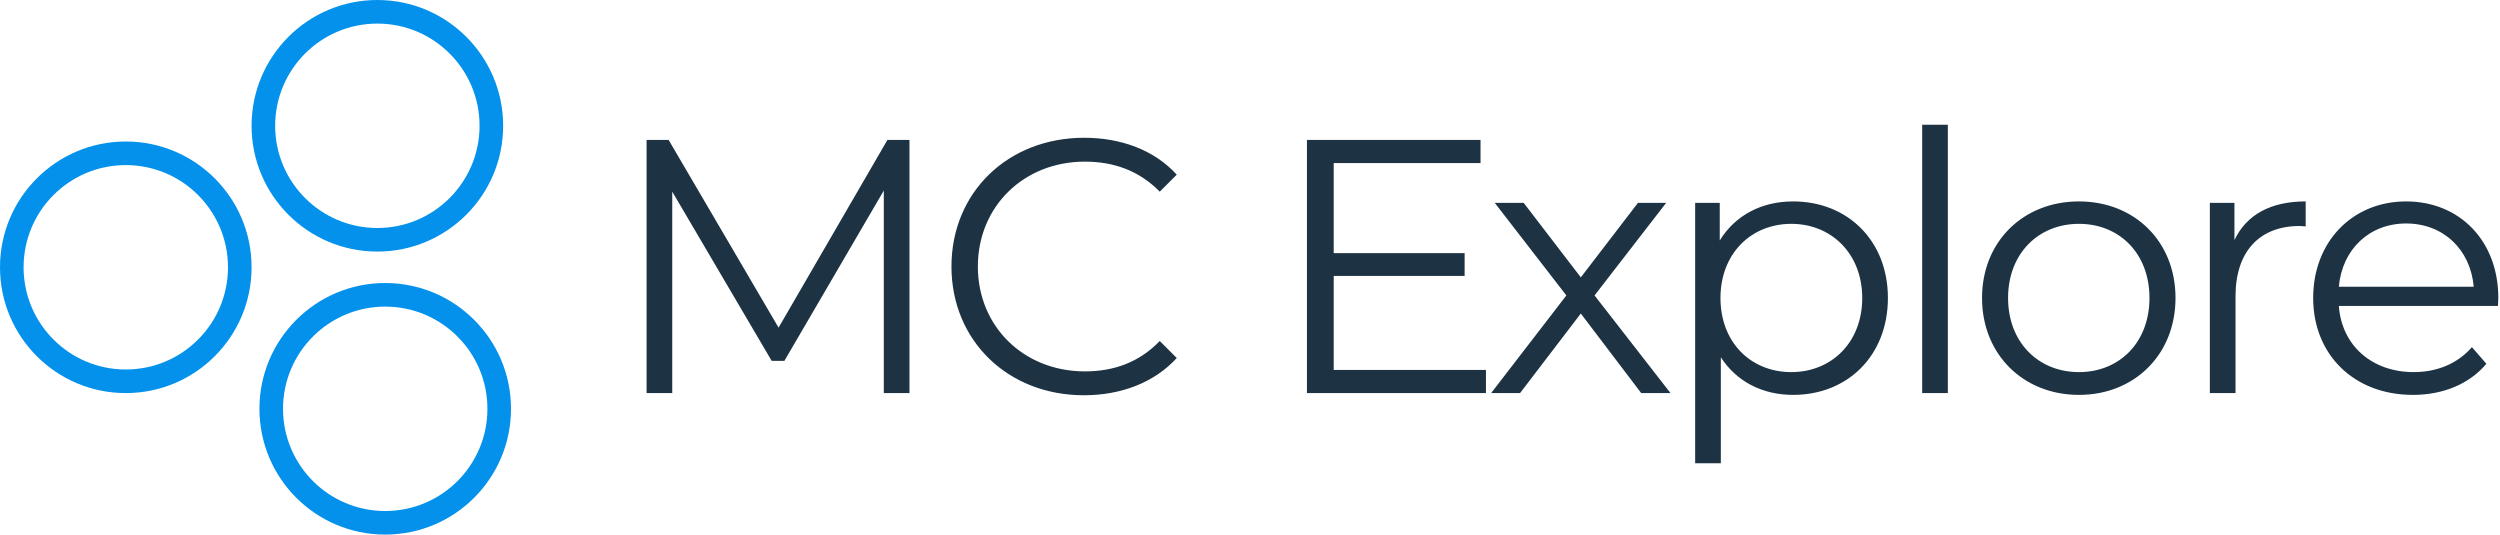
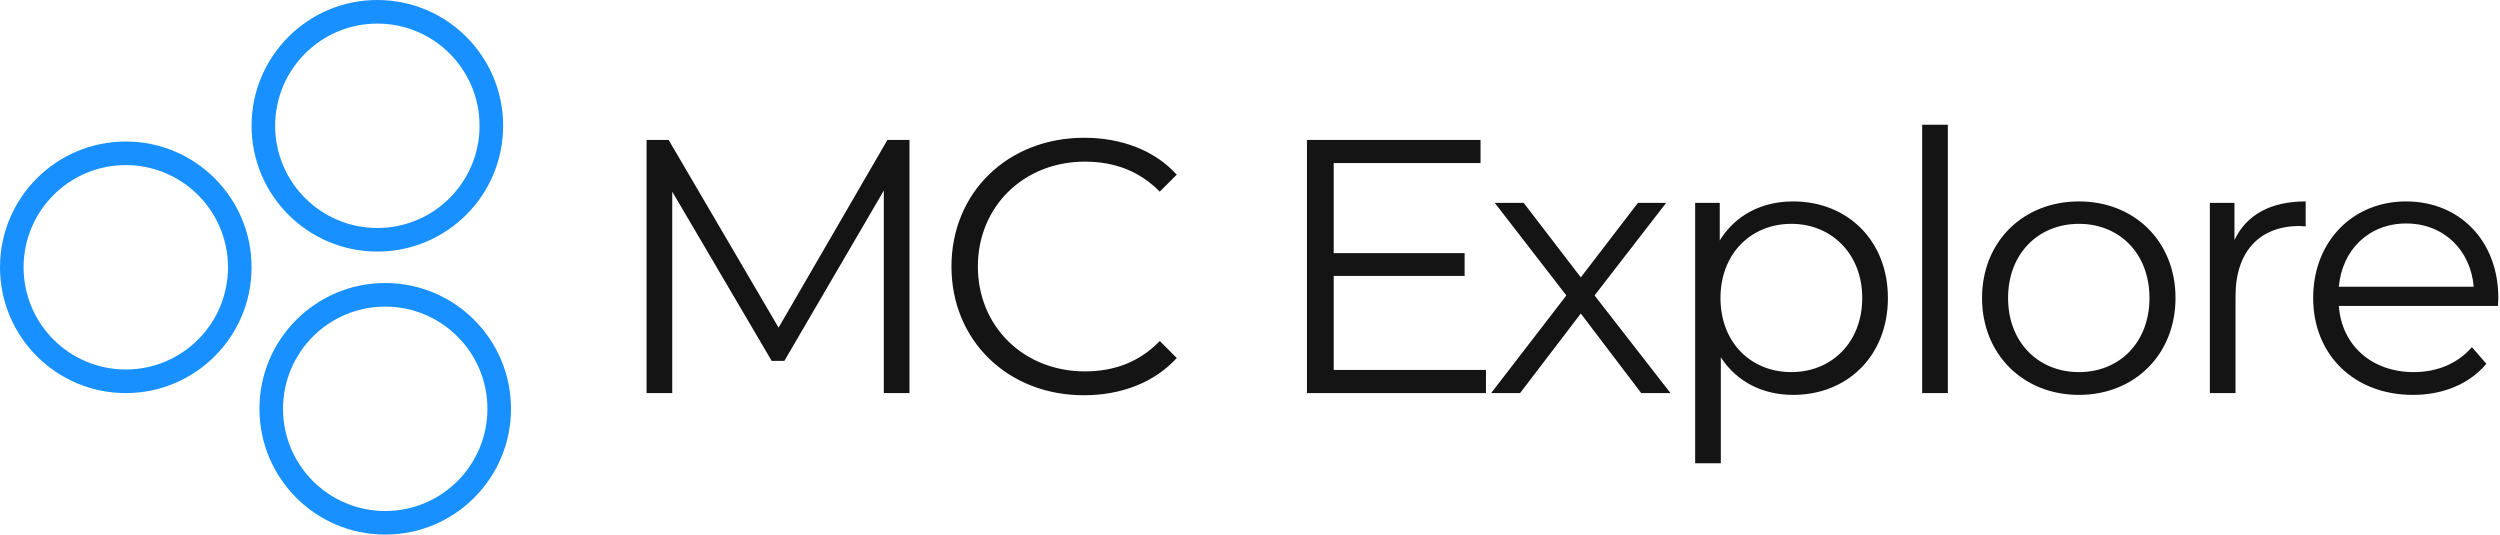
<svg xmlns="http://www.w3.org/2000/svg" viewBox="0 0 318 68">
  <g data-name="logo-explore">
-     <g data-name="clab-sign" fill="#0391ec">
+     <g data-name="clab-sign" fill="#1890ff">
      <path clip-rule="evenodd" fill-rule="evenodd" d="M49 68c8.837 0 16-7.163 16-16s-7.163-16-16-16-16 7.163-16 16 7.163 16 16 16zm0-3c7.18 0 13-5.82 13-13s-5.82-13-13-13-13 5.82-13 13 5.82 13 13 13zM16 50c8.837 0 16-7.163 16-16s-7.163-16-16-16C7.163 18 0 25.163 0 34s7.163 16 16 16zm0-3c7.18 0 13-5.82 13-13s-5.82-13-13-13S3 26.82 3 34s5.82 13 13 13zM48 32c8.837 0 16-7.163 16-16 0-8.837-7.163-16-16-16S32 7.163 32 16c0 8.837 7.163 16 16 16zm0-3c7.18 0 13-5.82 13-13S55.18 3 48 3 35 8.82 35 16s5.82 13 13 13z" />
    </g>
-     <g data-name="explore-typo" fill="#1d3344">
+     <g data-name="explore-typo" fill="#141414">
      <path d="M169.648 47.056v-11.96H186.3v-2.898h-16.652V20.744h18.676V17.8h-22.08V50h22.77v-2.944h-19.366zM212.488 50l-9.66-12.42 9.108-11.776h-3.588l-7.268 9.476-7.268-9.476h-3.68l9.108 11.776L189.672 50h3.68l7.728-10.12L208.762 50h3.726zM228.09 25.62c-4.002 0-7.36 1.748-9.338 4.968v-4.784h-3.128v33.12h3.266V45.446c2.024 3.128 5.336 4.784 9.2 4.784 6.9 0 12.052-4.968 12.052-12.328 0-7.314-5.152-12.282-12.052-12.282zm-.23 21.712c-5.152 0-9.016-3.772-9.016-9.43 0-5.612 3.864-9.43 9.016-9.43 5.106 0 9.016 3.818 9.016 9.43 0 5.658-3.91 9.43-9.016 9.43zM244.5 50h3.266V15.868H244.5V50zM264.443 50.23c7.084 0 12.282-5.152 12.282-12.328 0-7.176-5.198-12.282-12.282-12.282s-12.328 5.106-12.328 12.282 5.244 12.328 12.328 12.328zm0-2.898c-5.152 0-9.016-3.772-9.016-9.43 0-5.658 3.864-9.43 9.016-9.43s8.97 3.772 8.97 9.43c0 5.658-3.818 9.43-8.97 9.43zM284.221 30.542v-4.738h-3.128V50h3.266V37.672c0-5.704 3.082-8.924 8.142-8.924.23 0 .506.046.782.046V25.62c-4.462 0-7.544 1.702-9.062 4.922zM317.786 37.902c0-7.268-4.922-12.282-11.73-12.282-6.808 0-11.822 5.106-11.822 12.282s5.152 12.328 12.696 12.328c3.818 0 7.176-1.38 9.338-3.956l-1.84-2.116c-1.84 2.116-4.462 3.174-7.406 3.174-5.29 0-9.154-3.358-9.522-8.418h20.24c0-.368.046-.736.046-1.012zm-11.73-9.476c4.738 0 8.188 3.312 8.602 8.05H297.5c.414-4.738 3.864-8.05 8.556-8.05zM112.88 17.8L99.034 41.674 85.05 17.8h-2.806V50h3.266V24.378l12.65 21.528h1.61l12.65-21.666V50h3.266V17.8h-2.806zM137.862 50.276c4.738 0 8.97-1.61 11.822-4.738l-2.162-2.162C144.9 46.09 141.68 47.24 138 47.24c-7.774 0-13.616-5.704-13.616-13.34S130.226 20.56 138 20.56c3.68 0 6.9 1.15 9.522 3.818l2.162-2.162c-2.852-3.128-7.084-4.692-11.776-4.692-9.706 0-16.882 6.946-16.882 16.376 0 9.43 7.176 16.376 16.836 16.376z" />
    </g>
  </g>
</svg>
